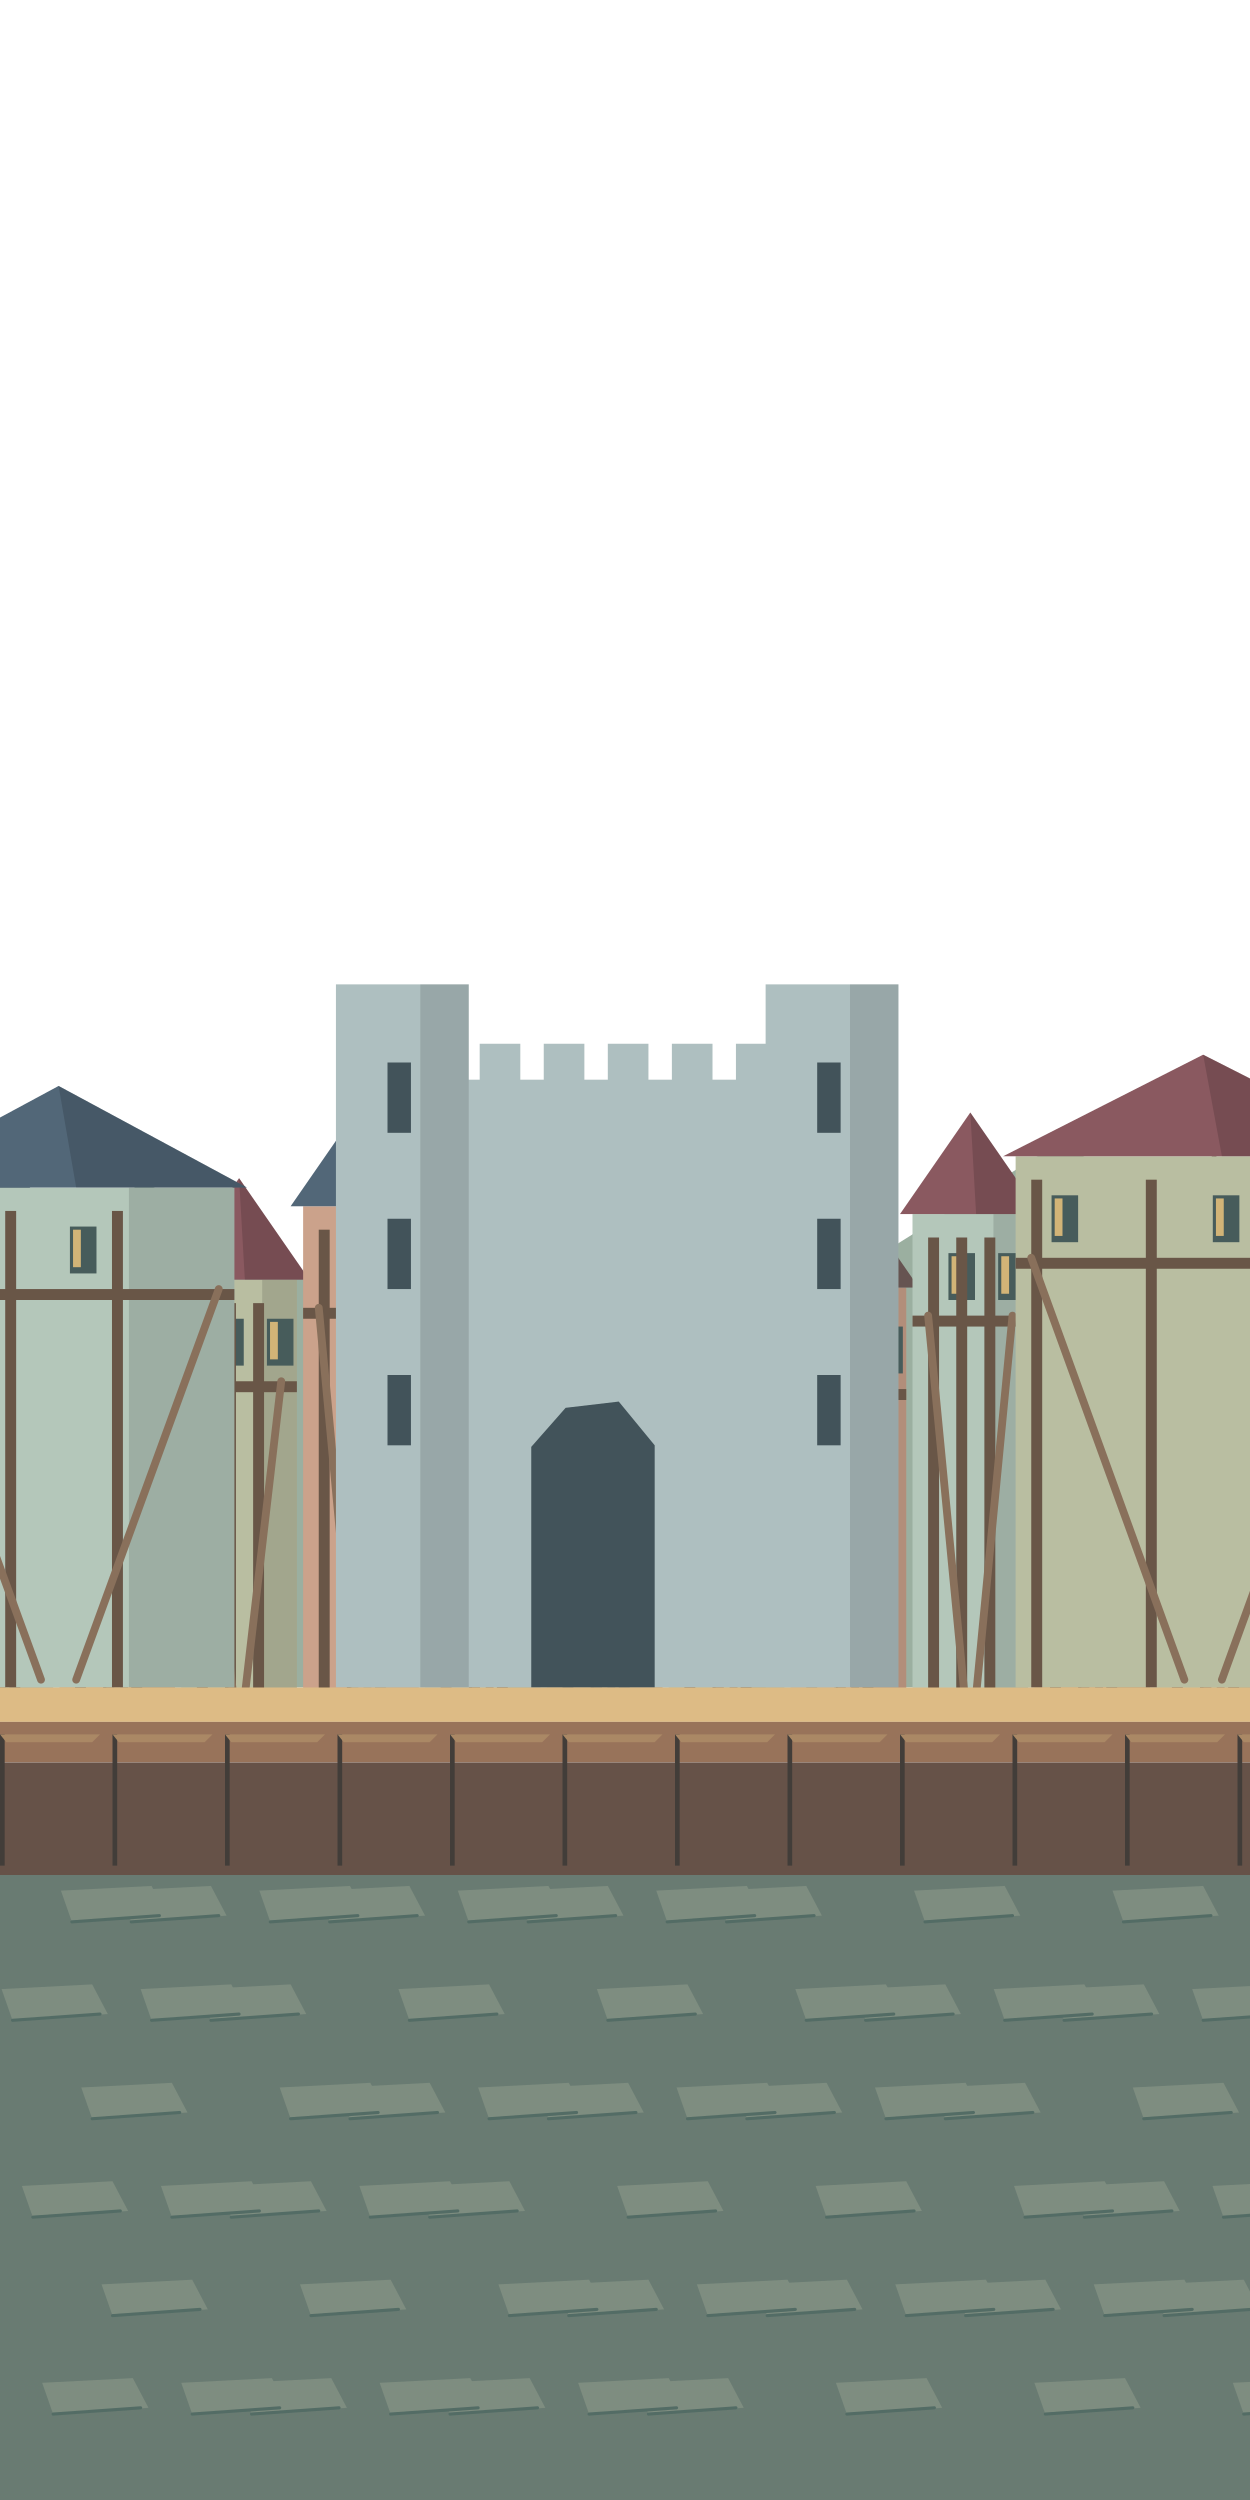
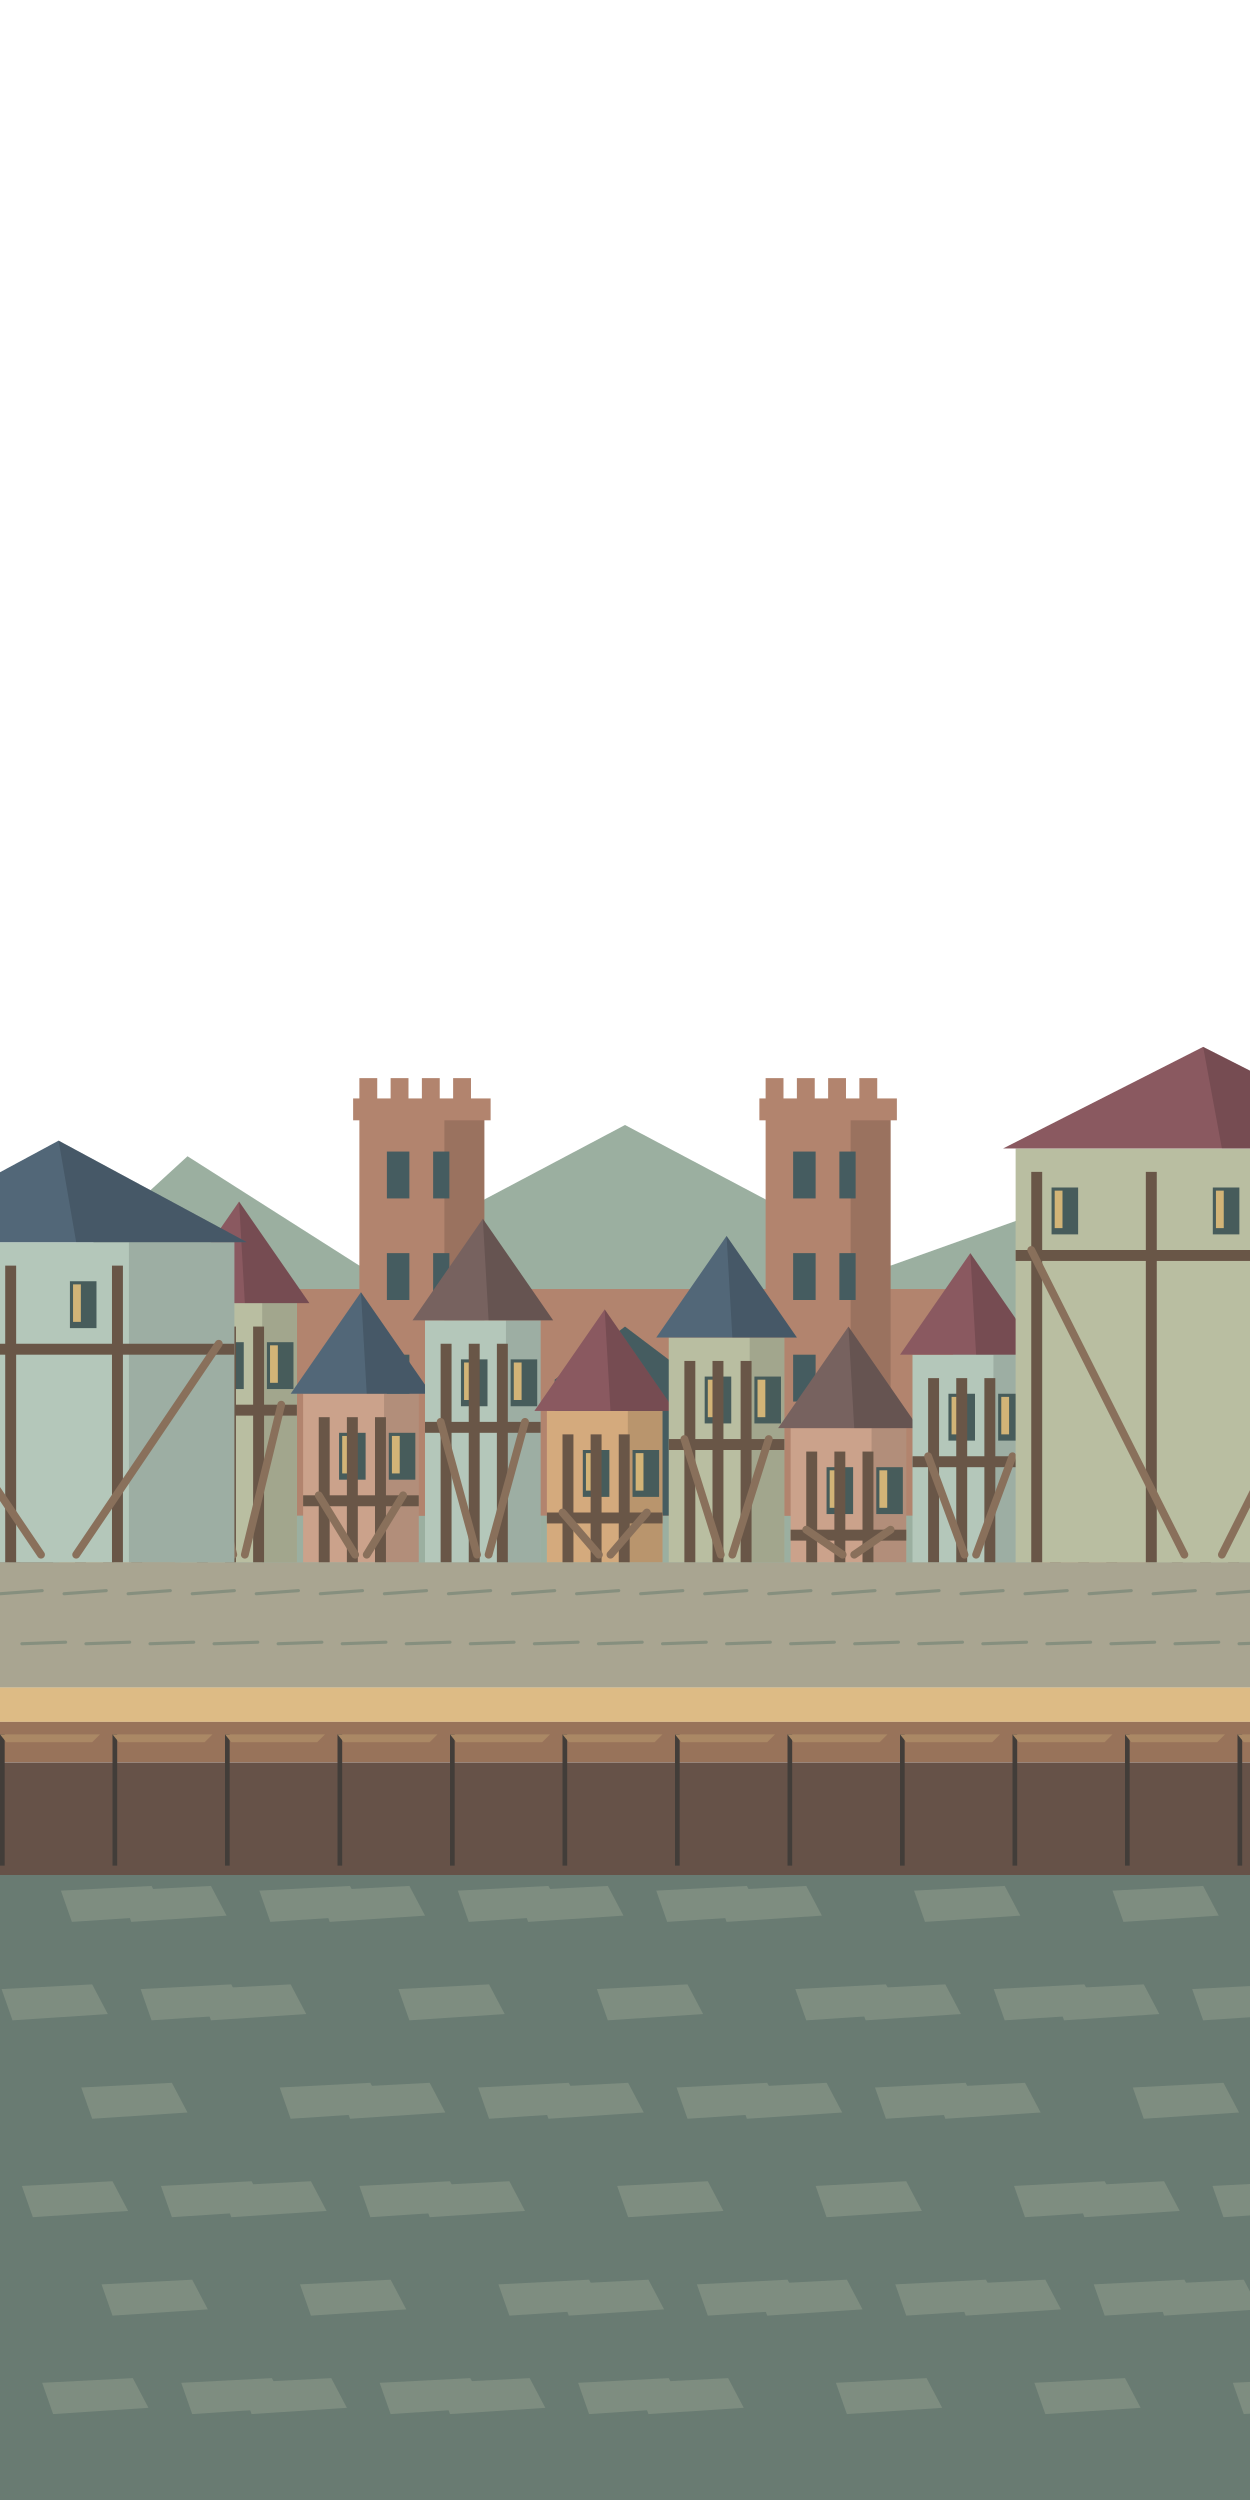
<svg xmlns="http://www.w3.org/2000/svg" width="800" height="1600" viewBox="0 0 800 1600">
-   <polygon points="0,870 90,755 220,830 370,700 520,830 680,730 800,820 800,1080 0,1080" fill="#9bafa0" />
-   <rect x="-40" y="793" width="74" height="297" fill="#b4c7ba" />
-   <polygon points="11.8,793 34,793 34,1090 11.8,1090" fill="#00000020" />
-   <polygon points="-48,793 -3,728 42,793" fill="#526778" />
-   <polygon points="-3,728 42,793 0.7,793" fill="#00000025" />
-   <rect x="-30" y="808" width="7" height="282" fill="#695647" />
-   <rect x="-17" y="818" width="17" height="30" fill="#475c5b" />
-   <rect x="-15" y="820" width="5" height="24" fill="#d2b477" />
-   <rect x="-12" y="808" width="7" height="282" fill="#695647" />
-   <rect x="14.82" y="818" width="17" height="30" fill="#475c5b" />
-   <rect x="16.82" y="820" width="5" height="24" fill="#d2b477" />
-   <rect x="6" y="808" width="7" height="282" fill="#695647" />
-   <rect x="-40" y="858" width="74" height="7" fill="#695647" />
-   <path d="M-30 858L-6.7 1085M24 858L0.7 1085" fill="none" stroke="#89705b" stroke-width="5" stroke-linecap="round" stroke-linejoin="round" />
-   <rect x="38" y="866" width="74" height="224" fill="#d4aa7d" />
-   <polygon points="89.8,866 112,866 112,1090 89.8,1090" fill="#00000020" />
-   <polygon points="30,866 75,801 120,866" fill="#77625f" />
-   <polygon points="75,801 120,866 78.7,866" fill="#00000025" />
-   <rect x="48" y="881" width="7" height="209" fill="#695647" />
-   <rect x="61" y="891" width="17" height="30" fill="#475c5b" />
-   <rect x="63" y="893" width="5" height="24" fill="#d2b477" />
-   <rect x="66" y="881" width="7" height="209" fill="#695647" />
-   <rect x="92.82" y="891" width="17" height="30" fill="#475c5b" />
-   <rect x="94.82" y="893" width="5" height="24" fill="#d2b477" />
-   <rect x="84" y="881" width="7" height="209" fill="#695647" />
-   <rect x="38" y="931" width="74" height="7" fill="#695647" />
-   <path d="M48 931L71.3 1085M102 931L78.7 1085" fill="none" stroke="#89705b" stroke-width="5" stroke-linecap="round" stroke-linejoin="round" />
-   <rect x="116" y="819" width="74" height="271" fill="#b9bea1" />
-   <polygon points="167.8,819 190,819 190,1090 167.8,1090" fill="#00000020" />
-   <polygon points="108,819 153,754 198,819" fill="#8a5960" />
-   <polygon points="153,754 198,819 156.7,819" fill="#00000025" />
-   <rect x="126" y="834" width="7" height="256" fill="#695647" />
-   <rect x="139" y="844" width="17" height="30" fill="#475c5b" />
-   <rect x="141" y="846" width="5" height="24" fill="#d2b477" />
-   <rect x="144" y="834" width="7" height="256" fill="#695647" />
-   <rect x="170.82" y="844" width="17" height="30" fill="#475c5b" />
-   <rect x="172.82" y="846" width="5" height="24" fill="#d2b477" />
-   <rect x="162" y="834" width="7" height="256" fill="#695647" />
-   <rect x="116" y="884" width="74" height="7" fill="#695647" />
-   <path d="M126 884L149.3 1085M180 884L156.7 1085" fill="none" stroke="#89705b" stroke-width="5" stroke-linecap="round" stroke-linejoin="round" />
-   <rect x="194" y="772" width="74" height="318" fill="#cba28b" />
-   <polygon points="245.8,772 268,772 268,1090 245.8,1090" fill="#00000020" />
-   <polygon points="186,772 231,707 276,772" fill="#526778" />
-   <polygon points="231,707 276,772 234.7,772" fill="#00000025" />
-   <rect x="204" y="787" width="7" height="303" fill="#695647" />
-   <rect x="217" y="797" width="17" height="30" fill="#475c5b" />
-   <rect x="219" y="799" width="5" height="24" fill="#d2b477" />
-   <rect x="222" y="787" width="7" height="303" fill="#695647" />
-   <rect x="248.82" y="797" width="17" height="30" fill="#475c5b" />
-   <rect x="250.82" y="799" width="5" height="24" fill="#d2b477" />
-   <rect x="240" y="787" width="7" height="303" fill="#695647" />
-   <rect x="194" y="837" width="74" height="7" fill="#695647" />
-   <path d="M204 837L227.3 1085M258 837L234.7 1085" fill="none" stroke="#89705b" stroke-width="5" stroke-linecap="round" stroke-linejoin="round" />
-   <rect x="272" y="845" width="74" height="245" fill="#b4c7ba" />
-   <polygon points="323.8,845 346,845 346,1090 323.8,1090" fill="#00000020" />
+   <polygon points="0,850 120,740 230,810 400,720 570,810 710,760 800,830 800,1080 0,1080" fill="#9bafa0" />
+   <rect x="190" y="825" width="420" height="145" fill="#b2846e" />
+   <rect x="230" y="715" width="80" height="255" fill="#b2846e" />
+   <polygon points="284.4,715 310,715 310,970 284.4,970" fill="#00000022" />
+   <rect x="226" y="703" width="88" height="14" fill="#b2846e" />
+   <rect x="230" y="690" width="11.429" height="20" fill="#b2846e" />
+   <rect x="250" y="690" width="11.429" height="20" fill="#b2846e" />
+   <rect x="270" y="690" width="11.429" height="20" fill="#b2846e" />
+   <rect x="290" y="690" width="11.429" height="20" fill="#b2846e" />
+   <rect x="247.6" y="737" width="14.4" height="30" fill="#455c60" />
+   <rect x="277.2" y="737" width="10.4" height="30" fill="#455c60" />
+   <rect x="247.6" y="802" width="14.4" height="30" fill="#455c60" />
+   <rect x="277.2" y="802" width="10.4" height="30" fill="#455c60" />
+   <rect x="247.6" y="867" width="14.4" height="30" fill="#455c60" />
+   <rect x="277.2" y="867" width="10.4" height="30" fill="#455c60" />
+   <rect x="490" y="715" width="80" height="255" fill="#b2846e" />
+   <polygon points="544.4,715 570,715 570,970 544.4,970" fill="#00000022" />
+   <rect x="486" y="703" width="88" height="14" fill="#b2846e" />
+   <rect x="490" y="690" width="11.429" height="20" fill="#b2846e" />
+   <rect x="510" y="690" width="11.429" height="20" fill="#b2846e" />
+   <rect x="530" y="690" width="11.429" height="20" fill="#b2846e" />
+   <rect x="550" y="690" width="11.429" height="20" fill="#b2846e" />
+   <rect x="507.6" y="737" width="14.4" height="30" fill="#455c60" />
+   <rect x="537.2" y="737" width="10.4" height="30" fill="#455c60" />
+   <rect x="507.6" y="802" width="14.4" height="30" fill="#455c60" />
+   <rect x="537.2" y="802" width="10.4" height="30" fill="#455c60" />
+   <rect x="507.6" y="867" width="14.4" height="30" fill="#455c60" />
+   <rect x="537.2" y="867" width="10.4" height="30" fill="#455c60" />
+   <polygon points="355,970 355,883 400,849 445,883 445,970" fill="#455c60" />
+   <rect x="-40" y="928" width="74" height="72" fill="#b4c7ba" />
+   <polygon points="11.8,928 34,928 34,1000 11.8,1000" fill="#00000020" />
+   <polygon points="-48,928 -3,863 42,928" fill="#526778" />
+   <polygon points="-3,863 42,928 0.7,928" fill="#00000025" />
+   <rect x="-30" y="943" width="7" height="57" fill="#695647" />
+   <rect x="-17" y="953" width="17" height="30" fill="#475c5b" />
+   <rect x="-15" y="955" width="5" height="24" fill="#d2b477" />
+   <rect x="-12" y="943" width="7" height="57" fill="#695647" />
+   <rect x="14.82" y="953" width="17" height="30" fill="#475c5b" />
+   <rect x="16.82" y="955" width="5" height="24" fill="#d2b477" />
+   <rect x="6" y="943" width="7" height="57" fill="#695647" />
+   <rect x="-40" y="993" width="74" height="7" fill="#695647" />
+   <path d="M-30 993L-6.7 995M24 993L0.7 995" fill="none" stroke="#89705b" stroke-width="5" stroke-linecap="round" stroke-linejoin="round" />
+   <rect x="38" y="881" width="74" height="119" fill="#d4aa7d" />
+   <polygon points="89.8,881 112,881 112,1000 89.8,1000" fill="#00000020" />
+   <polygon points="30,881 75,816 120,881" fill="#77625f" />
+   <polygon points="75,816 120,881 78.7,881" fill="#00000025" />
+   <rect x="48" y="896" width="7" height="104" fill="#695647" />
+   <rect x="61" y="906" width="17" height="30" fill="#475c5b" />
+   <rect x="63" y="908" width="5" height="24" fill="#d2b477" />
+   <rect x="66" y="896" width="7" height="104" fill="#695647" />
+   <rect x="92.82" y="906" width="17" height="30" fill="#475c5b" />
+   <rect x="94.82" y="908" width="5" height="24" fill="#d2b477" />
+   <rect x="84" y="896" width="7" height="104" fill="#695647" />
+   <rect x="38" y="946" width="74" height="7" fill="#695647" />
+   <path d="M48 946L71.3 995M102 946L78.7 995" fill="none" stroke="#89705b" stroke-width="5" stroke-linecap="round" stroke-linejoin="round" />
+   <rect x="116" y="834" width="74" height="166" fill="#b9bea1" />
+   <polygon points="167.8,834 190,834 190,1000 167.8,1000" fill="#00000020" />
+   <polygon points="108,834 153,769 198,834" fill="#8a5960" />
+   <polygon points="153,769 198,834 156.7,834" fill="#00000025" />
+   <rect x="126" y="849" width="7" height="151" fill="#695647" />
+   <rect x="139" y="859" width="17" height="30" fill="#475c5b" />
+   <rect x="141" y="861" width="5" height="24" fill="#d2b477" />
+   <rect x="144" y="849" width="7" height="151" fill="#695647" />
+   <rect x="170.82" y="859" width="17" height="30" fill="#475c5b" />
+   <rect x="172.82" y="861" width="5" height="24" fill="#d2b477" />
+   <rect x="162" y="849" width="7" height="151" fill="#695647" />
+   <rect x="116" y="899" width="74" height="7" fill="#695647" />
+   <path d="M126 899L149.3 995M180 899L156.7 995" fill="none" stroke="#89705b" stroke-width="5" stroke-linecap="round" stroke-linejoin="round" />
+   <rect x="194" y="892" width="74" height="108" fill="#cba28b" />
+   <polygon points="245.8,892 268,892 268,1000 245.8,1000" fill="#00000020" />
+   <polygon points="186,892 231,827 276,892" fill="#526778" />
+   <polygon points="231,827 276,892 234.7,892" fill="#00000025" />
+   <rect x="204" y="907" width="7" height="93" fill="#695647" />
+   <rect x="217" y="917" width="17" height="30" fill="#475c5b" />
+   <rect x="219" y="919" width="5" height="24" fill="#d2b477" />
+   <rect x="222" y="907" width="7" height="93" fill="#695647" />
+   <rect x="248.82" y="917" width="17" height="30" fill="#475c5b" />
+   <rect x="250.82" y="919" width="5" height="24" fill="#d2b477" />
+   <rect x="240" y="907" width="7" height="93" fill="#695647" />
+   <rect x="194" y="957" width="74" height="7" fill="#695647" />
+   <path d="M204 957L227.3 995M258 957L234.7 995" fill="none" stroke="#89705b" stroke-width="5" stroke-linecap="round" stroke-linejoin="round" />
+   <rect x="272" y="845" width="74" height="155" fill="#b4c7ba" />
+   <polygon points="323.8,845 346,845 346,1000 323.8,1000" fill="#00000020" />
  <polygon points="264,845 309,780 354,845" fill="#77625f" />
  <polygon points="309,780 354,845 312.7,845" fill="#00000025" />
-   <rect x="282" y="860" width="7" height="230" fill="#695647" />
+   <rect x="282" y="860" width="7" height="140" fill="#695647" />
  <rect x="295" y="870" width="17" height="30" fill="#475c5b" />
  <rect x="297" y="872" width="5" height="24" fill="#d2b477" />
-   <rect x="300" y="860" width="7" height="230" fill="#695647" />
+   <rect x="300" y="860" width="7" height="140" fill="#695647" />
  <rect x="326.82" y="870" width="17" height="30" fill="#475c5b" />
  <rect x="328.82" y="872" width="5" height="24" fill="#d2b477" />
-   <rect x="318" y="860" width="7" height="230" fill="#695647" />
+   <rect x="318" y="860" width="7" height="140" fill="#695647" />
  <rect x="272" y="910" width="74" height="7" fill="#695647" />
-   <path d="M282 910L305.3 1085M336 910L312.7 1085" fill="none" stroke="#89705b" stroke-width="5" stroke-linecap="round" stroke-linejoin="round" />
-   <rect x="350" y="798" width="74" height="292" fill="#d4aa7d" />
-   <polygon points="401.8,798 424,798 424,1090 401.8,1090" fill="#00000020" />
-   <polygon points="342,798 387,733 432,798" fill="#8a5960" />
-   <polygon points="387,733 432,798 390.7,798" fill="#00000025" />
-   <rect x="360" y="813" width="7" height="277" fill="#695647" />
-   <rect x="373" y="823" width="17" height="30" fill="#475c5b" />
-   <rect x="375" y="825" width="5" height="24" fill="#d2b477" />
-   <rect x="378" y="813" width="7" height="277" fill="#695647" />
-   <rect x="404.82" y="823" width="17" height="30" fill="#475c5b" />
-   <rect x="406.82" y="825" width="5" height="24" fill="#d2b477" />
-   <rect x="396" y="813" width="7" height="277" fill="#695647" />
-   <rect x="350" y="863" width="74" height="7" fill="#695647" />
-   <path d="M360 863L383.3 1085M414 863L390.7 1085" fill="none" stroke="#89705b" stroke-width="5" stroke-linecap="round" stroke-linejoin="round" />
-   <rect x="428" y="871" width="74" height="219" fill="#b9bea1" />
-   <polygon points="479.8,871 502,871 502,1090 479.8,1090" fill="#00000020" />
-   <polygon points="420,871 465,806 510,871" fill="#526778" />
-   <polygon points="465,806 510,871 468.7,871" fill="#00000025" />
-   <rect x="438" y="886" width="7" height="204" fill="#695647" />
-   <rect x="451" y="896" width="17" height="30" fill="#475c5b" />
-   <rect x="453" y="898" width="5" height="24" fill="#d2b477" />
-   <rect x="456" y="886" width="7" height="204" fill="#695647" />
-   <rect x="482.82" y="896" width="17" height="30" fill="#475c5b" />
-   <rect x="484.82" y="898" width="5" height="24" fill="#d2b477" />
-   <rect x="474" y="886" width="7" height="204" fill="#695647" />
-   <rect x="428" y="936" width="74" height="7" fill="#695647" />
-   <path d="M438 936L461.3 1085M492 936L468.7 1085" fill="none" stroke="#89705b" stroke-width="5" stroke-linecap="round" stroke-linejoin="round" />
-   <rect x="506" y="824" width="74" height="266" fill="#cba28b" />
-   <polygon points="557.8,824 580,824 580,1090 557.8,1090" fill="#00000020" />
-   <polygon points="498,824 543,759 588,824" fill="#77625f" />
-   <polygon points="543,759 588,824 546.7,824" fill="#00000025" />
-   <rect x="516" y="839" width="7" height="251" fill="#695647" />
-   <rect x="529" y="849" width="17" height="30" fill="#475c5b" />
-   <rect x="531" y="851" width="5" height="24" fill="#d2b477" />
-   <rect x="534" y="839" width="7" height="251" fill="#695647" />
-   <rect x="560.82" y="849" width="17" height="30" fill="#475c5b" />
-   <rect x="562.82" y="851" width="5" height="24" fill="#d2b477" />
-   <rect x="552" y="839" width="7" height="251" fill="#695647" />
-   <rect x="506" y="889" width="74" height="7" fill="#695647" />
-   <path d="M516 889L539.3 1085M570 889L546.7 1085" fill="none" stroke="#89705b" stroke-width="5" stroke-linecap="round" stroke-linejoin="round" />
-   <rect x="584" y="777" width="74" height="313" fill="#b4c7ba" />
-   <polygon points="635.8,777 658,777 658,1090 635.8,1090" fill="#00000020" />
-   <polygon points="576,777 621,712 666,777" fill="#8a5960" />
-   <polygon points="621,712 666,777 624.7,777" fill="#00000025" />
-   <rect x="594" y="792" width="7" height="298" fill="#695647" />
-   <rect x="607" y="802" width="17" height="30" fill="#475c5b" />
-   <rect x="609" y="804" width="5" height="24" fill="#d2b477" />
-   <rect x="612" y="792" width="7" height="298" fill="#695647" />
-   <rect x="638.82" y="802" width="17" height="30" fill="#475c5b" />
-   <rect x="640.82" y="804" width="5" height="24" fill="#d2b477" />
-   <rect x="630" y="792" width="7" height="298" fill="#695647" />
-   <rect x="584" y="842" width="74" height="7" fill="#695647" />
-   <path d="M594 842L617.3 1085M648 842L624.7 1085" fill="none" stroke="#89705b" stroke-width="5" stroke-linecap="round" stroke-linejoin="round" />
-   <rect x="662" y="850" width="74" height="240" fill="#d4aa7d" />
-   <polygon points="713.8,850 736,850 736,1090 713.8,1090" fill="#00000020" />
-   <polygon points="654,850 699,785 744,850" fill="#526778" />
-   <polygon points="699,785 744,850 702.7,850" fill="#00000025" />
-   <rect x="672" y="865" width="7" height="225" fill="#695647" />
-   <rect x="685" y="875" width="17" height="30" fill="#475c5b" />
-   <rect x="687" y="877" width="5" height="24" fill="#d2b477" />
-   <rect x="690" y="865" width="7" height="225" fill="#695647" />
-   <rect x="716.82" y="875" width="17" height="30" fill="#475c5b" />
-   <rect x="718.82" y="877" width="5" height="24" fill="#d2b477" />
-   <rect x="708" y="865" width="7" height="225" fill="#695647" />
-   <rect x="662" y="915" width="74" height="7" fill="#695647" />
-   <path d="M672 915L695.3 1085M726 915L702.7 1085" fill="none" stroke="#89705b" stroke-width="5" stroke-linecap="round" stroke-linejoin="round" />
-   <rect x="740" y="803" width="74" height="287" fill="#b9bea1" />
-   <polygon points="791.8,803 814,803 814,1090 791.8,1090" fill="#00000020" />
-   <polygon points="732,803 777,738 822,803" fill="#77625f" />
-   <polygon points="777,738 822,803 780.7,803" fill="#00000025" />
-   <rect x="750" y="818" width="7" height="272" fill="#695647" />
-   <rect x="763" y="828" width="17" height="30" fill="#475c5b" />
-   <rect x="765" y="830" width="5" height="24" fill="#d2b477" />
-   <rect x="768" y="818" width="7" height="272" fill="#695647" />
-   <rect x="794.82" y="828" width="17" height="30" fill="#475c5b" />
-   <rect x="796.82" y="830" width="5" height="24" fill="#d2b477" />
-   <rect x="786" y="818" width="7" height="272" fill="#695647" />
-   <rect x="740" y="868" width="74" height="7" fill="#695647" />
-   <path d="M750 868L773.3 1085M804 868L780.7 1085" fill="none" stroke="#89705b" stroke-width="5" stroke-linecap="round" stroke-linejoin="round" />
-   <rect x="818" y="876" width="74" height="214" fill="#cba28b" />
-   <polygon points="869.8,876 892,876 892,1090 869.8,1090" fill="#00000020" />
-   <polygon points="810,876 855,811 900,876" fill="#8a5960" />
-   <polygon points="855,811 900,876 858.7,876" fill="#00000025" />
-   <rect x="828" y="891" width="7" height="199" fill="#695647" />
-   <rect x="841" y="901" width="17" height="30" fill="#475c5b" />
-   <rect x="843" y="903" width="5" height="24" fill="#d2b477" />
-   <rect x="846" y="891" width="7" height="199" fill="#695647" />
-   <rect x="872.82" y="901" width="17" height="30" fill="#475c5b" />
-   <rect x="874.82" y="903" width="5" height="24" fill="#d2b477" />
-   <rect x="864" y="891" width="7" height="199" fill="#695647" />
-   <rect x="818" y="941" width="74" height="7" fill="#695647" />
-   <path d="M828 941L851.3 1085M882 941L858.7 1085" fill="none" stroke="#89705b" stroke-width="5" stroke-linecap="round" stroke-linejoin="round" />
-   <rect x="225" y="720" width="310" height="360" fill="#aebfc0" />
-   <rect x="220" y="691" width="320" height="36" fill="#aebfc0" />
-   <rect x="225" y="668" width="26" height="37" fill="#aebfc0" />
-   <rect x="266" y="668" width="26" height="37" fill="#aebfc0" />
-   <rect x="307" y="668" width="26" height="37" fill="#aebfc0" />
-   <rect x="348" y="668" width="26" height="37" fill="#aebfc0" />
-   <rect x="389" y="668" width="26" height="37" fill="#aebfc0" />
-   <rect x="430" y="668" width="26" height="37" fill="#aebfc0" />
-   <rect x="471" y="668" width="26" height="37" fill="#aebfc0" />
-   <rect x="512" y="668" width="26" height="37" fill="#aebfc0" />
-   <rect x="215" y="630" width="85" height="450" fill="#aebfc0" />
-   <polygon points="269,630 300,630 300,1080 269,1080" fill="#00000020" />
-   <rect x="248" y="680" width="15" height="45" fill="#42535a" />
-   <rect x="248" y="780" width="15" height="45" fill="#42535a" />
-   <rect x="248" y="880" width="15" height="45" fill="#42535a" />
-   <rect x="490" y="630" width="85" height="450" fill="#aebfc0" />
-   <polygon points="544,630 575,630 575,1080 544,1080" fill="#00000020" />
-   <rect x="523" y="680" width="15" height="45" fill="#42535a" />
-   <rect x="523" y="780" width="15" height="45" fill="#42535a" />
-   <rect x="523" y="880" width="15" height="45" fill="#42535a" />
-   <polygon points="340,1080 340,926 362,901 396,897 419,925 419,1080" fill="#42535a" />
-   <rect x="-75" y="760" width="225" height="320" fill="#b4c7ba" />
-   <polygon points="82.5,760 150,760 150,1080 82.5,1080" fill="#00000020" />
-   <polygon points="-83,760 37.5,695 158,760" fill="#526778" />
-   <polygon points="37.5,695 158,760 48.75,760" fill="#00000025" />
-   <rect x="-65" y="775" width="7" height="305" fill="#695647" />
-   <rect x="-52" y="785" width="17" height="30" fill="#475c5b" />
-   <rect x="-50" y="787" width="5" height="24" fill="#d2b477" />
-   <rect x="3.333" y="775" width="7" height="305" fill="#695647" />
-   <rect x="44.75" y="785" width="17" height="30" fill="#475c5b" />
-   <rect x="46.75" y="787" width="5" height="24" fill="#d2b477" />
-   <rect x="71.667" y="775" width="7" height="305" fill="#695647" />
-   <rect x="-75" y="825" width="225" height="7" fill="#695647" />
-   <path d="M-65 825L26.25 1075M140 825L48.75 1075" fill="none" stroke="#89705b" stroke-width="5" stroke-linecap="round" stroke-linejoin="round" />
-   <rect x="650" y="740" width="240" height="340" fill="#b9bea1" />
-   <polygon points="818,740 890,740 890,1080 818,1080" fill="#00000020" />
-   <polygon points="642,740 770,675 898,740" fill="#8a5960" />
-   <polygon points="770,675 898,740 782,740" fill="#00000025" />
-   <rect x="660" y="755" width="7" height="325" fill="#695647" />
-   <rect x="673" y="765" width="17" height="30" fill="#475c5b" />
-   <rect x="675" y="767" width="5" height="24" fill="#d2b477" />
-   <rect x="733.333" y="755" width="7" height="325" fill="#695647" />
-   <rect x="776.2" y="765" width="17" height="30" fill="#475c5b" />
-   <rect x="778.2" y="767" width="5" height="24" fill="#d2b477" />
-   <rect x="806.667" y="755" width="7" height="325" fill="#695647" />
-   <rect x="650" y="805" width="240" height="7" fill="#695647" />
-   <path d="M660 805L758 1075M880 805L782 1075" fill="none" stroke="#89705b" stroke-width="5" stroke-linecap="round" stroke-linejoin="round" />
+   <path d="M282 910L305.3 995M336 910L312.7 995" fill="none" stroke="#89705b" stroke-width="5" stroke-linecap="round" stroke-linejoin="round" />
+   <rect x="350" y="903" width="74" height="97" fill="#d4aa7d" />
+   <polygon points="401.8,903 424,903 424,1000 401.8,1000" fill="#00000020" />
+   <polygon points="342,903 387,838 432,903" fill="#8a5960" />
+   <polygon points="387,838 432,903 390.7,903" fill="#00000025" />
+   <rect x="360" y="918" width="7" height="82" fill="#695647" />
+   <rect x="373" y="928" width="17" height="30" fill="#475c5b" />
+   <rect x="375" y="930" width="5" height="24" fill="#d2b477" />
+   <rect x="378" y="918" width="7" height="82" fill="#695647" />
+   <rect x="404.82" y="928" width="17" height="30" fill="#475c5b" />
+   <rect x="406.82" y="930" width="5" height="24" fill="#d2b477" />
+   <rect x="396" y="918" width="7" height="82" fill="#695647" />
+   <rect x="350" y="968" width="74" height="7" fill="#695647" />
+   <path d="M360 968L383.3 995M414 968L390.7 995" fill="none" stroke="#89705b" stroke-width="5" stroke-linecap="round" stroke-linejoin="round" />
+   <rect x="428" y="856" width="74" height="144" fill="#b9bea1" />
+   <polygon points="479.8,856 502,856 502,1000 479.8,1000" fill="#00000020" />
+   <polygon points="420,856 465,791 510,856" fill="#526778" />
+   <polygon points="465,791 510,856 468.7,856" fill="#00000025" />
+   <rect x="438" y="871" width="7" height="129" fill="#695647" />
+   <rect x="451" y="881" width="17" height="30" fill="#475c5b" />
+   <rect x="453" y="883" width="5" height="24" fill="#d2b477" />
+   <rect x="456" y="871" width="7" height="129" fill="#695647" />
+   <rect x="482.82" y="881" width="17" height="30" fill="#475c5b" />
+   <rect x="484.82" y="883" width="5" height="24" fill="#d2b477" />
+   <rect x="474" y="871" width="7" height="129" fill="#695647" />
+   <rect x="428" y="921" width="74" height="7" fill="#695647" />
+   <path d="M438 921L461.3 995M492 921L468.7 995" fill="none" stroke="#89705b" stroke-width="5" stroke-linecap="round" stroke-linejoin="round" />
+   <rect x="506" y="914" width="74" height="86" fill="#cba28b" />
+   <polygon points="557.8,914 580,914 580,1000 557.8,1000" fill="#00000020" />
+   <polygon points="498,914 543,849 588,914" fill="#77625f" />
+   <polygon points="543,849 588,914 546.7,914" fill="#00000025" />
+   <rect x="516" y="929" width="7" height="71" fill="#695647" />
+   <rect x="529" y="939" width="17" height="30" fill="#475c5b" />
+   <rect x="531" y="941" width="5" height="24" fill="#d2b477" />
+   <rect x="534" y="929" width="7" height="71" fill="#695647" />
+   <rect x="560.82" y="939" width="17" height="30" fill="#475c5b" />
+   <rect x="562.82" y="941" width="5" height="24" fill="#d2b477" />
+   <rect x="552" y="929" width="7" height="71" fill="#695647" />
+   <rect x="506" y="979" width="74" height="7" fill="#695647" />
+   <path d="M516 979L539.3 995M570 979L546.7 995" fill="none" stroke="#89705b" stroke-width="5" stroke-linecap="round" stroke-linejoin="round" />
+   <rect x="584" y="867" width="74" height="133" fill="#b4c7ba" />
+   <polygon points="635.8,867 658,867 658,1000 635.8,1000" fill="#00000020" />
+   <polygon points="576,867 621,802 666,867" fill="#8a5960" />
+   <polygon points="621,802 666,867 624.7,867" fill="#00000025" />
+   <rect x="594" y="882" width="7" height="118" fill="#695647" />
+   <rect x="607" y="892" width="17" height="30" fill="#475c5b" />
+   <rect x="609" y="894" width="5" height="24" fill="#d2b477" />
+   <rect x="612" y="882" width="7" height="118" fill="#695647" />
+   <rect x="638.82" y="892" width="17" height="30" fill="#475c5b" />
+   <rect x="640.82" y="894" width="5" height="24" fill="#d2b477" />
+   <rect x="630" y="882" width="7" height="118" fill="#695647" />
+   <rect x="584" y="932" width="74" height="7" fill="#695647" />
+   <path d="M594 932L617.3 995M648 932L624.7 995" fill="none" stroke="#89705b" stroke-width="5" stroke-linecap="round" stroke-linejoin="round" />
+   <rect x="662" y="925" width="74" height="75" fill="#d4aa7d" />
+   <polygon points="713.8,925 736,925 736,1000 713.8,1000" fill="#00000020" />
+   <polygon points="654,925 699,860 744,925" fill="#526778" />
+   <polygon points="699,860 744,925 702.7,925" fill="#00000025" />
+   <rect x="672" y="940" width="7" height="60" fill="#695647" />
+   <rect x="685" y="950" width="17" height="30" fill="#475c5b" />
+   <rect x="687" y="952" width="5" height="24" fill="#d2b477" />
+   <rect x="690" y="940" width="7" height="60" fill="#695647" />
+   <rect x="716.82" y="950" width="17" height="30" fill="#475c5b" />
+   <rect x="718.82" y="952" width="5" height="24" fill="#d2b477" />
+   <rect x="708" y="940" width="7" height="60" fill="#695647" />
+   <rect x="662" y="990" width="74" height="7" fill="#695647" />
+   <path d="M672 990L695.3 995M726 990L702.7 995" fill="none" stroke="#89705b" stroke-width="5" stroke-linecap="round" stroke-linejoin="round" />
+   <rect x="740" y="878" width="74" height="122" fill="#b9bea1" />
+   <polygon points="791.8,878 814,878 814,1000 791.8,1000" fill="#00000020" />
+   <polygon points="732,878 777,813 822,878" fill="#77625f" />
+   <polygon points="777,813 822,878 780.7,878" fill="#00000025" />
+   <rect x="750" y="893" width="7" height="107" fill="#695647" />
+   <rect x="763" y="903" width="17" height="30" fill="#475c5b" />
+   <rect x="765" y="905" width="5" height="24" fill="#d2b477" />
+   <rect x="768" y="893" width="7" height="107" fill="#695647" />
+   <rect x="794.82" y="903" width="17" height="30" fill="#475c5b" />
+   <rect x="796.82" y="905" width="5" height="24" fill="#d2b477" />
+   <rect x="786" y="893" width="7" height="107" fill="#695647" />
+   <rect x="740" y="943" width="74" height="7" fill="#695647" />
+   <path d="M750 943L773.3 995M804 943L780.7 995" fill="none" stroke="#89705b" stroke-width="5" stroke-linecap="round" stroke-linejoin="round" />
+   <rect x="818" y="831" width="74" height="169" fill="#cba28b" />
+   <polygon points="869.8,831 892,831 892,1000 869.8,1000" fill="#00000020" />
+   <polygon points="810,831 855,766 900,831" fill="#8a5960" />
+   <polygon points="855,766 900,831 858.7,831" fill="#00000025" />
+   <rect x="828" y="846" width="7" height="154" fill="#695647" />
+   <rect x="841" y="856" width="17" height="30" fill="#475c5b" />
+   <rect x="843" y="858" width="5" height="24" fill="#d2b477" />
+   <rect x="846" y="846" width="7" height="154" fill="#695647" />
+   <rect x="872.82" y="856" width="17" height="30" fill="#475c5b" />
+   <rect x="874.82" y="858" width="5" height="24" fill="#d2b477" />
+   <rect x="864" y="846" width="7" height="154" fill="#695647" />
+   <rect x="818" y="896" width="74" height="7" fill="#695647" />
+   <path d="M828 896L851.3 995M882 896L858.7 995" fill="none" stroke="#89705b" stroke-width="5" stroke-linecap="round" stroke-linejoin="round" />
+   <rect x="-75" y="795" width="225" height="205" fill="#b4c7ba" />
+   <polygon points="82.5,795 150,795 150,1000 82.5,1000" fill="#00000020" />
+   <polygon points="-83,795 37.5,730 158,795" fill="#526778" />
+   <polygon points="37.5,730 158,795 48.75,795" fill="#00000025" />
+   <rect x="-65" y="810" width="7" height="190" fill="#695647" />
+   <rect x="-52" y="820" width="17" height="30" fill="#475c5b" />
+   <rect x="-50" y="822" width="5" height="24" fill="#d2b477" />
+   <rect x="3.333" y="810" width="7" height="190" fill="#695647" />
+   <rect x="44.75" y="820" width="17" height="30" fill="#475c5b" />
+   <rect x="46.75" y="822" width="5" height="24" fill="#d2b477" />
+   <rect x="71.667" y="810" width="7" height="190" fill="#695647" />
+   <rect x="-75" y="860" width="225" height="7" fill="#695647" />
+   <path d="M-65 860L26.25 995M140 860L48.75 995" fill="none" stroke="#89705b" stroke-width="5" stroke-linecap="round" stroke-linejoin="round" />
+   <rect x="650" y="735" width="240" height="265" fill="#b9bea1" />
+   <polygon points="818,735 890,735 890,1000 818,1000" fill="#00000020" />
+   <polygon points="642,735 770,670 898,735" fill="#8a5960" />
+   <polygon points="770,670 898,735 782,735" fill="#00000025" />
+   <rect x="660" y="750" width="7" height="250" fill="#695647" />
+   <rect x="673" y="760" width="17" height="30" fill="#475c5b" />
+   <rect x="675" y="762" width="5" height="24" fill="#d2b477" />
+   <rect x="733.333" y="750" width="7" height="250" fill="#695647" />
+   <rect x="776.2" y="760" width="17" height="30" fill="#475c5b" />
+   <rect x="778.2" y="762" width="5" height="24" fill="#d2b477" />
+   <rect x="806.667" y="750" width="7" height="250" fill="#695647" />
+   <rect x="650" y="800" width="240" height="7" fill="#695647" />
+   <path d="M660 800L758 995M880 800L782 995" fill="none" stroke="#89705b" stroke-width="5" stroke-linecap="round" stroke-linejoin="round" />
+   <rect x="0" y="1000" width="800" height="80" fill="#a9a591" />
+   <path d="M0 1020l27 -2 M14 1052l28 -1" fill="none" stroke="#868f7e" stroke-width="2" stroke-linecap="round" stroke-linejoin="round" />
+   <path d="M41 1020l27 -2 M55 1052l28 -1" fill="none" stroke="#868f7e" stroke-width="2" stroke-linecap="round" stroke-linejoin="round" />
+   <path d="M82 1020l27 -2 M96 1052l28 -1" fill="none" stroke="#868f7e" stroke-width="2" stroke-linecap="round" stroke-linejoin="round" />
+   <path d="M123 1020l27 -2 M137 1052l28 -1" fill="none" stroke="#868f7e" stroke-width="2" stroke-linecap="round" stroke-linejoin="round" />
+   <path d="M164 1020l27 -2 M178 1052l28 -1" fill="none" stroke="#868f7e" stroke-width="2" stroke-linecap="round" stroke-linejoin="round" />
+   <path d="M205 1020l27 -2 M219 1052l28 -1" fill="none" stroke="#868f7e" stroke-width="2" stroke-linecap="round" stroke-linejoin="round" />
+   <path d="M246 1020l27 -2 M260 1052l28 -1" fill="none" stroke="#868f7e" stroke-width="2" stroke-linecap="round" stroke-linejoin="round" />
+   <path d="M287 1020l27 -2 M301 1052l28 -1" fill="none" stroke="#868f7e" stroke-width="2" stroke-linecap="round" stroke-linejoin="round" />
+   <path d="M328 1020l27 -2 M342 1052l28 -1" fill="none" stroke="#868f7e" stroke-width="2" stroke-linecap="round" stroke-linejoin="round" />
+   <path d="M369 1020l27 -2 M383 1052l28 -1" fill="none" stroke="#868f7e" stroke-width="2" stroke-linecap="round" stroke-linejoin="round" />
+   <path d="M410 1020l27 -2 M424 1052l28 -1" fill="none" stroke="#868f7e" stroke-width="2" stroke-linecap="round" stroke-linejoin="round" />
+   <path d="M451 1020l27 -2 M465 1052l28 -1" fill="none" stroke="#868f7e" stroke-width="2" stroke-linecap="round" stroke-linejoin="round" />
+   <path d="M492 1020l27 -2 M506 1052l28 -1" fill="none" stroke="#868f7e" stroke-width="2" stroke-linecap="round" stroke-linejoin="round" />
+   <path d="M533 1020l27 -2 M547 1052l28 -1" fill="none" stroke="#868f7e" stroke-width="2" stroke-linecap="round" stroke-linejoin="round" />
+   <path d="M574 1020l27 -2 M588 1052l28 -1" fill="none" stroke="#868f7e" stroke-width="2" stroke-linecap="round" stroke-linejoin="round" />
+   <path d="M615 1020l27 -2 M629 1052l28 -1" fill="none" stroke="#868f7e" stroke-width="2" stroke-linecap="round" stroke-linejoin="round" />
+   <path d="M656 1020l27 -2 M670 1052l28 -1" fill="none" stroke="#868f7e" stroke-width="2" stroke-linecap="round" stroke-linejoin="round" />
+   <path d="M697 1020l27 -2 M711 1052l28 -1" fill="none" stroke="#868f7e" stroke-width="2" stroke-linecap="round" stroke-linejoin="round" />
+   <path d="M738 1020l27 -2 M752 1052l28 -1" fill="none" stroke="#868f7e" stroke-width="2" stroke-linecap="round" stroke-linejoin="round" />
+   <path d="M779 1020l27 -2 M793 1052l28 -1" fill="none" stroke="#868f7e" stroke-width="2" stroke-linecap="round" stroke-linejoin="round" />
+   <path d="M820 1020l27 -2 M834 1052l28 -1" fill="none" stroke="#868f7e" stroke-width="2" stroke-linecap="round" stroke-linejoin="round" />
+   <path d="M861 1020l27 -2 M875 1052l28 -1" fill="none" stroke="#868f7e" stroke-width="2" stroke-linecap="round" stroke-linejoin="round" />
  <rect x="0" y="1080" width="800" height="22" fill="#ddbb85" />
  <rect x="0" y="1102" width="800" height="26" fill="#98735a" />
  <rect x="0" y="1128" width="800" height="72" fill="#665248" />
  <rect x="0" y="1110" width="3" height="84" fill="#423d39" />
  <polygon points="0,1110 64,1110 59,1115 4,1115" fill="#aa8865" />
  <rect x="72" y="1110" width="3" height="84" fill="#423d39" />
  <polygon points="72,1110 136,1110 131,1115 76,1115" fill="#aa8865" />
  <rect x="144" y="1110" width="3" height="84" fill="#423d39" />
  <polygon points="144,1110 208,1110 203,1115 148,1115" fill="#aa8865" />
  <rect x="216" y="1110" width="3" height="84" fill="#423d39" />
  <polygon points="216,1110 280,1110 275,1115 220,1115" fill="#aa8865" />
  <rect x="288" y="1110" width="3" height="84" fill="#423d39" />
  <polygon points="288,1110 352,1110 347,1115 292,1115" fill="#aa8865" />
  <rect x="360" y="1110" width="3" height="84" fill="#423d39" />
  <polygon points="360,1110 424,1110 419,1115 364,1115" fill="#aa8865" />
  <rect x="432" y="1110" width="3" height="84" fill="#423d39" />
  <polygon points="432,1110 496,1110 491,1115 436,1115" fill="#aa8865" />
  <rect x="504" y="1110" width="3" height="84" fill="#423d39" />
  <polygon points="504,1110 568,1110 563,1115 508,1115" fill="#aa8865" />
  <rect x="576" y="1110" width="3" height="84" fill="#423d39" />
  <polygon points="576,1110 640,1110 635,1115 580,1115" fill="#aa8865" />
  <rect x="648" y="1110" width="3" height="84" fill="#423d39" />
  <polygon points="648,1110 712,1110 707,1115 652,1115" fill="#aa8865" />
  <rect x="720" y="1110" width="3" height="84" fill="#423d39" />
  <polygon points="720,1110 784,1110 779,1115 724,1115" fill="#aa8865" />
  <rect x="792" y="1110" width="3" height="84" fill="#423d39" />
  <polygon points="792,1110 856,1110 851,1115 796,1115" fill="#aa8865" />
  <rect x="0" y="1200" width="800" height="400" fill="#697b72" />
  <polygon points="77,1210 135,1207 145,1226 84,1230" fill="#7e8d80" />
-   <path d="M84 1230L140 1226" fill="none" stroke="#536c65" stroke-width="2" stroke-linecap="round" stroke-linejoin="round" />
  <polygon points="204,1210 262,1207 272,1226 211,1230" fill="#7e8d80" />
-   <path d="M211 1230L267 1226" fill="none" stroke="#536c65" stroke-width="2" stroke-linecap="round" stroke-linejoin="round" />
  <polygon points="331,1210 389,1207 399,1226 338,1230" fill="#7e8d80" />
-   <path d="M338 1230L394 1226" fill="none" stroke="#536c65" stroke-width="2" stroke-linecap="round" stroke-linejoin="round" />
  <polygon points="458,1210 516,1207 526,1226 465,1230" fill="#7e8d80" />
-   <path d="M465 1230L521 1226" fill="none" stroke="#536c65" stroke-width="2" stroke-linecap="round" stroke-linejoin="round" />
  <polygon points="585,1210 643,1207 653,1226 592,1230" fill="#7e8d80" />
-   <path d="M592 1230L648 1226" fill="none" stroke="#536c65" stroke-width="2" stroke-linecap="round" stroke-linejoin="round" />
  <polygon points="712,1210 770,1207 780,1226 719,1230" fill="#7e8d80" />
-   <path d="M719 1230L775 1226" fill="none" stroke="#536c65" stroke-width="2" stroke-linecap="round" stroke-linejoin="round" />
  <polygon points="39,1210 97,1207 107,1226 46,1230" fill="#7e8d80" />
-   <path d="M46 1230L102 1226" fill="none" stroke="#536c65" stroke-width="2" stroke-linecap="round" stroke-linejoin="round" />
  <polygon points="166,1210 224,1207 234,1226 173,1230" fill="#7e8d80" />
-   <path d="M173 1230L229 1226" fill="none" stroke="#536c65" stroke-width="2" stroke-linecap="round" stroke-linejoin="round" />
  <polygon points="293,1210 351,1207 361,1226 300,1230" fill="#7e8d80" />
-   <path d="M300 1230L356 1226" fill="none" stroke="#536c65" stroke-width="2" stroke-linecap="round" stroke-linejoin="round" />
  <polygon points="420,1210 478,1207 488,1226 427,1230" fill="#7e8d80" />
-   <path d="M427 1230L483 1226" fill="none" stroke="#536c65" stroke-width="2" stroke-linecap="round" stroke-linejoin="round" />
  <polygon points="547,1273 605,1270 615,1289 554,1293" fill="#7e8d80" />
-   <path d="M554 1293L610 1289" fill="none" stroke="#536c65" stroke-width="2" stroke-linecap="round" stroke-linejoin="round" />
  <polygon points="674,1273 732,1270 742,1289 681,1293" fill="#7e8d80" />
-   <path d="M681 1293L737 1289" fill="none" stroke="#536c65" stroke-width="2" stroke-linecap="round" stroke-linejoin="round" />
  <polygon points="1,1273 59,1270 69,1289 8,1293" fill="#7e8d80" />
-   <path d="M8 1293L64 1289" fill="none" stroke="#536c65" stroke-width="2" stroke-linecap="round" stroke-linejoin="round" />
  <polygon points="128,1273 186,1270 196,1289 135,1293" fill="#7e8d80" />
-   <path d="M135 1293L191 1289" fill="none" stroke="#536c65" stroke-width="2" stroke-linecap="round" stroke-linejoin="round" />
  <polygon points="255,1273 313,1270 323,1289 262,1293" fill="#7e8d80" />
-   <path d="M262 1293L318 1289" fill="none" stroke="#536c65" stroke-width="2" stroke-linecap="round" stroke-linejoin="round" />
  <polygon points="382,1273 440,1270 450,1289 389,1293" fill="#7e8d80" />
-   <path d="M389 1293L445 1289" fill="none" stroke="#536c65" stroke-width="2" stroke-linecap="round" stroke-linejoin="round" />
  <polygon points="509,1273 567,1270 577,1289 516,1293" fill="#7e8d80" />
-   <path d="M516 1293L572 1289" fill="none" stroke="#536c65" stroke-width="2" stroke-linecap="round" stroke-linejoin="round" />
  <polygon points="636,1273 694,1270 704,1289 643,1293" fill="#7e8d80" />
-   <path d="M643 1293L699 1289" fill="none" stroke="#536c65" stroke-width="2" stroke-linecap="round" stroke-linejoin="round" />
  <polygon points="763,1273 821,1270 831,1289 770,1293" fill="#7e8d80" />
-   <path d="M770 1293L826 1289" fill="none" stroke="#536c65" stroke-width="2" stroke-linecap="round" stroke-linejoin="round" />
  <polygon points="90,1273 148,1270 158,1289 97,1293" fill="#7e8d80" />
-   <path d="M97 1293L153 1289" fill="none" stroke="#536c65" stroke-width="2" stroke-linecap="round" stroke-linejoin="round" />
  <polygon points="217,1336 275,1333 285,1352 224,1356" fill="#7e8d80" />
-   <path d="M224 1356L280 1352" fill="none" stroke="#536c65" stroke-width="2" stroke-linecap="round" stroke-linejoin="round" />
  <polygon points="344,1336 402,1333 412,1352 351,1356" fill="#7e8d80" />
-   <path d="M351 1356L407 1352" fill="none" stroke="#536c65" stroke-width="2" stroke-linecap="round" stroke-linejoin="round" />
  <polygon points="471,1336 529,1333 539,1352 478,1356" fill="#7e8d80" />
-   <path d="M478 1356L534 1352" fill="none" stroke="#536c65" stroke-width="2" stroke-linecap="round" stroke-linejoin="round" />
  <polygon points="598,1336 656,1333 666,1352 605,1356" fill="#7e8d80" />
-   <path d="M605 1356L661 1352" fill="none" stroke="#536c65" stroke-width="2" stroke-linecap="round" stroke-linejoin="round" />
  <polygon points="725,1336 783,1333 793,1352 732,1356" fill="#7e8d80" />
-   <path d="M732 1356L788 1352" fill="none" stroke="#536c65" stroke-width="2" stroke-linecap="round" stroke-linejoin="round" />
  <polygon points="52,1336 110,1333 120,1352 59,1356" fill="#7e8d80" />
-   <path d="M59 1356L115 1352" fill="none" stroke="#536c65" stroke-width="2" stroke-linecap="round" stroke-linejoin="round" />
  <polygon points="179,1336 237,1333 247,1352 186,1356" fill="#7e8d80" />
-   <path d="M186 1356L242 1352" fill="none" stroke="#536c65" stroke-width="2" stroke-linecap="round" stroke-linejoin="round" />
  <polygon points="306,1336 364,1333 374,1352 313,1356" fill="#7e8d80" />
-   <path d="M313 1356L369 1352" fill="none" stroke="#536c65" stroke-width="2" stroke-linecap="round" stroke-linejoin="round" />
  <polygon points="433,1336 491,1333 501,1352 440,1356" fill="#7e8d80" />
-   <path d="M440 1356L496 1352" fill="none" stroke="#536c65" stroke-width="2" stroke-linecap="round" stroke-linejoin="round" />
  <polygon points="560,1336 618,1333 628,1352 567,1356" fill="#7e8d80" />
-   <path d="M567 1356L623 1352" fill="none" stroke="#536c65" stroke-width="2" stroke-linecap="round" stroke-linejoin="round" />
  <polygon points="687,1399 745,1396 755,1415 694,1419" fill="#7e8d80" />
-   <path d="M694 1419L750 1415" fill="none" stroke="#536c65" stroke-width="2" stroke-linecap="round" stroke-linejoin="round" />
  <polygon points="14,1399 72,1396 82,1415 21,1419" fill="#7e8d80" />
-   <path d="M21 1419L77 1415" fill="none" stroke="#536c65" stroke-width="2" stroke-linecap="round" stroke-linejoin="round" />
  <polygon points="141,1399 199,1396 209,1415 148,1419" fill="#7e8d80" />
-   <path d="M148 1419L204 1415" fill="none" stroke="#536c65" stroke-width="2" stroke-linecap="round" stroke-linejoin="round" />
  <polygon points="268,1399 326,1396 336,1415 275,1419" fill="#7e8d80" />
-   <path d="M275 1419L331 1415" fill="none" stroke="#536c65" stroke-width="2" stroke-linecap="round" stroke-linejoin="round" />
  <polygon points="395,1399 453,1396 463,1415 402,1419" fill="#7e8d80" />
-   <path d="M402 1419L458 1415" fill="none" stroke="#536c65" stroke-width="2" stroke-linecap="round" stroke-linejoin="round" />
  <polygon points="522,1399 580,1396 590,1415 529,1419" fill="#7e8d80" />
-   <path d="M529 1419L585 1415" fill="none" stroke="#536c65" stroke-width="2" stroke-linecap="round" stroke-linejoin="round" />
  <polygon points="649,1399 707,1396 717,1415 656,1419" fill="#7e8d80" />
-   <path d="M656 1419L712 1415" fill="none" stroke="#536c65" stroke-width="2" stroke-linecap="round" stroke-linejoin="round" />
  <polygon points="776,1399 834,1396 844,1415 783,1419" fill="#7e8d80" />
-   <path d="M783 1419L839 1415" fill="none" stroke="#536c65" stroke-width="2" stroke-linecap="round" stroke-linejoin="round" />
  <polygon points="103,1399 161,1396 171,1415 110,1419" fill="#7e8d80" />
-   <path d="M110 1419L166 1415" fill="none" stroke="#536c65" stroke-width="2" stroke-linecap="round" stroke-linejoin="round" />
  <polygon points="230,1399 288,1396 298,1415 237,1419" fill="#7e8d80" />
-   <path d="M237 1419L293 1415" fill="none" stroke="#536c65" stroke-width="2" stroke-linecap="round" stroke-linejoin="round" />
  <polygon points="357,1462 415,1459 425,1478 364,1482" fill="#7e8d80" />
-   <path d="M364 1482L420 1478" fill="none" stroke="#536c65" stroke-width="2" stroke-linecap="round" stroke-linejoin="round" />
  <polygon points="484,1462 542,1459 552,1478 491,1482" fill="#7e8d80" />
-   <path d="M491 1482L547 1478" fill="none" stroke="#536c65" stroke-width="2" stroke-linecap="round" stroke-linejoin="round" />
  <polygon points="611,1462 669,1459 679,1478 618,1482" fill="#7e8d80" />
-   <path d="M618 1482L674 1478" fill="none" stroke="#536c65" stroke-width="2" stroke-linecap="round" stroke-linejoin="round" />
  <polygon points="738,1462 796,1459 806,1478 745,1482" fill="#7e8d80" />
-   <path d="M745 1482L801 1478" fill="none" stroke="#536c65" stroke-width="2" stroke-linecap="round" stroke-linejoin="round" />
  <polygon points="65,1462 123,1459 133,1478 72,1482" fill="#7e8d80" />
-   <path d="M72 1482L128 1478" fill="none" stroke="#536c65" stroke-width="2" stroke-linecap="round" stroke-linejoin="round" />
  <polygon points="192,1462 250,1459 260,1478 199,1482" fill="#7e8d80" />
-   <path d="M199 1482L255 1478" fill="none" stroke="#536c65" stroke-width="2" stroke-linecap="round" stroke-linejoin="round" />
  <polygon points="319,1462 377,1459 387,1478 326,1482" fill="#7e8d80" />
-   <path d="M326 1482L382 1478" fill="none" stroke="#536c65" stroke-width="2" stroke-linecap="round" stroke-linejoin="round" />
  <polygon points="446,1462 504,1459 514,1478 453,1482" fill="#7e8d80" />
-   <path d="M453 1482L509 1478" fill="none" stroke="#536c65" stroke-width="2" stroke-linecap="round" stroke-linejoin="round" />
  <polygon points="573,1462 631,1459 641,1478 580,1482" fill="#7e8d80" />
-   <path d="M580 1482L636 1478" fill="none" stroke="#536c65" stroke-width="2" stroke-linecap="round" stroke-linejoin="round" />
  <polygon points="700,1462 758,1459 768,1478 707,1482" fill="#7e8d80" />
-   <path d="M707 1482L763 1478" fill="none" stroke="#536c65" stroke-width="2" stroke-linecap="round" stroke-linejoin="round" />
  <polygon points="27,1525 85,1522 95,1541 34,1545" fill="#7e8d80" />
-   <path d="M34 1545L90 1541" fill="none" stroke="#536c65" stroke-width="2" stroke-linecap="round" stroke-linejoin="round" />
  <polygon points="154,1525 212,1522 222,1541 161,1545" fill="#7e8d80" />
-   <path d="M161 1545L217 1541" fill="none" stroke="#536c65" stroke-width="2" stroke-linecap="round" stroke-linejoin="round" />
  <polygon points="281,1525 339,1522 349,1541 288,1545" fill="#7e8d80" />
-   <path d="M288 1545L344 1541" fill="none" stroke="#536c65" stroke-width="2" stroke-linecap="round" stroke-linejoin="round" />
  <polygon points="408,1525 466,1522 476,1541 415,1545" fill="#7e8d80" />
-   <path d="M415 1545L471 1541" fill="none" stroke="#536c65" stroke-width="2" stroke-linecap="round" stroke-linejoin="round" />
  <polygon points="535,1525 593,1522 603,1541 542,1545" fill="#7e8d80" />
-   <path d="M542 1545L598 1541" fill="none" stroke="#536c65" stroke-width="2" stroke-linecap="round" stroke-linejoin="round" />
  <polygon points="662,1525 720,1522 730,1541 669,1545" fill="#7e8d80" />
-   <path d="M669 1545L725 1541" fill="none" stroke="#536c65" stroke-width="2" stroke-linecap="round" stroke-linejoin="round" />
  <polygon points="789,1525 847,1522 857,1541 796,1545" fill="#7e8d80" />
-   <path d="M796 1545L852 1541" fill="none" stroke="#536c65" stroke-width="2" stroke-linecap="round" stroke-linejoin="round" />
  <polygon points="116,1525 174,1522 184,1541 123,1545" fill="#7e8d80" />
-   <path d="M123 1545L179 1541" fill="none" stroke="#536c65" stroke-width="2" stroke-linecap="round" stroke-linejoin="round" />
  <polygon points="243,1525 301,1522 311,1541 250,1545" fill="#7e8d80" />
-   <path d="M250 1545L306 1541" fill="none" stroke="#536c65" stroke-width="2" stroke-linecap="round" stroke-linejoin="round" />
  <polygon points="370,1525 428,1522 438,1541 377,1545" fill="#7e8d80" />
-   <path d="M377 1545L433 1541" fill="none" stroke="#536c65" stroke-width="2" stroke-linecap="round" stroke-linejoin="round" />
</svg>
